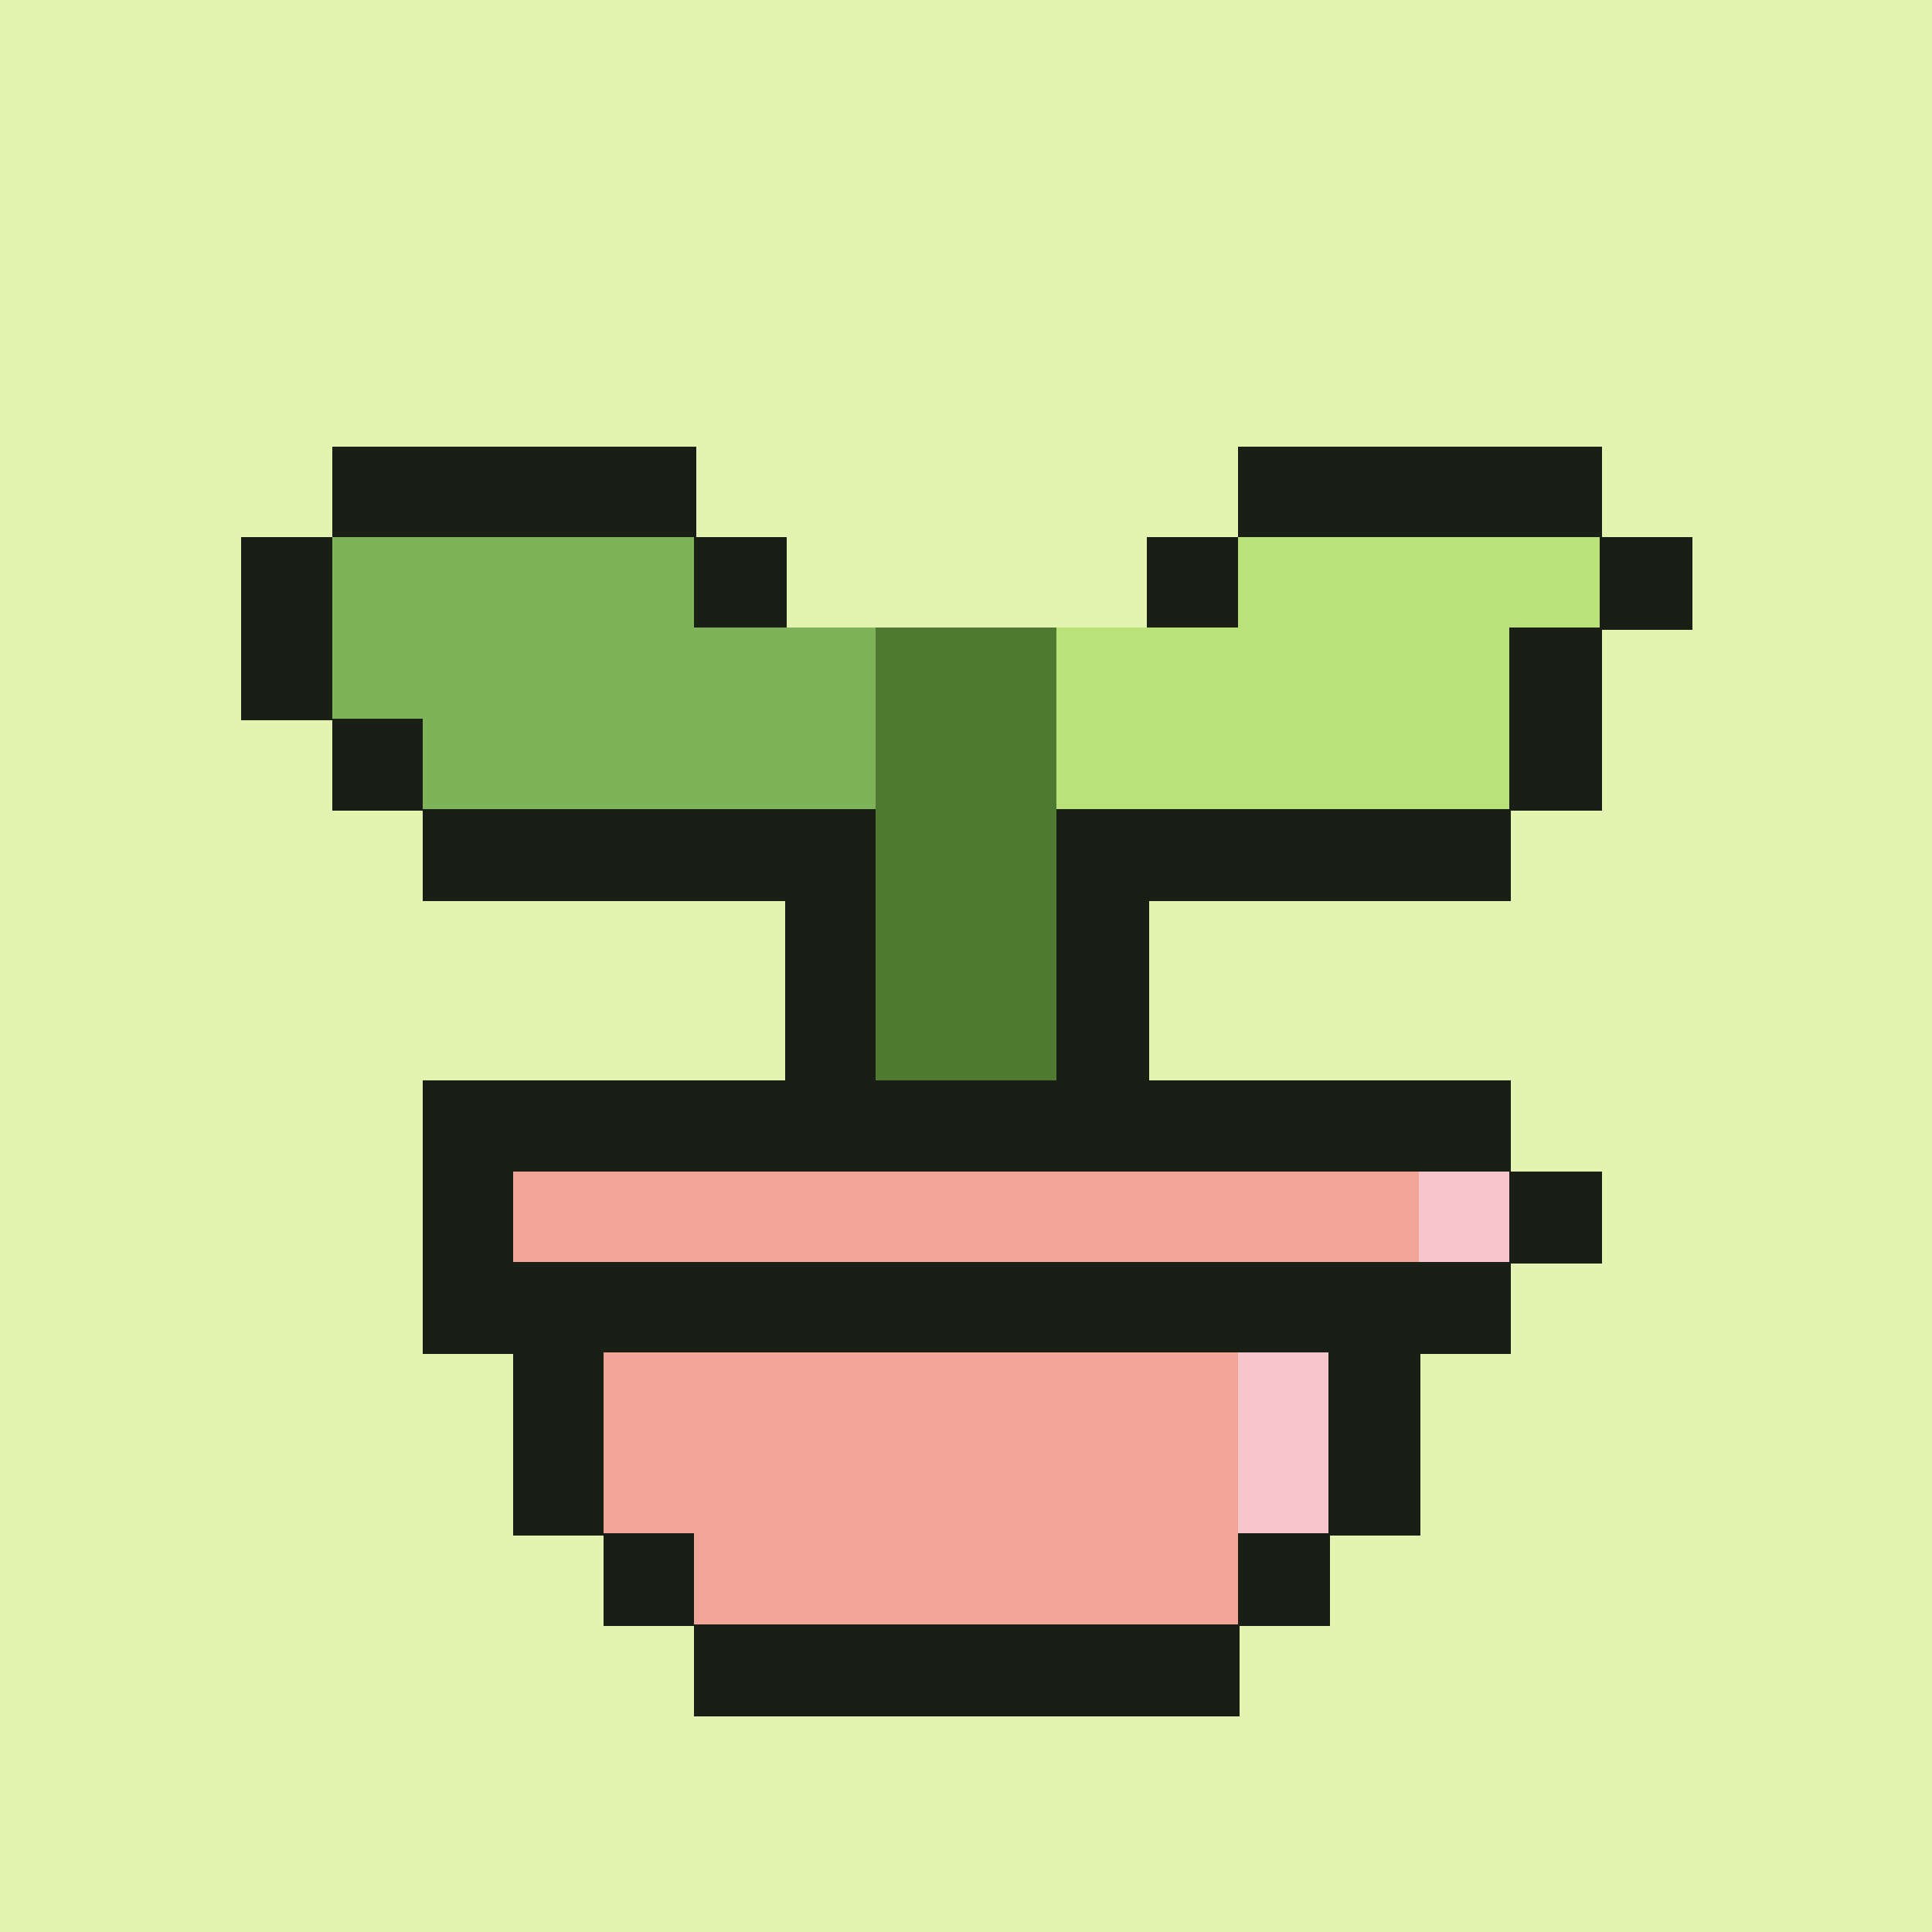
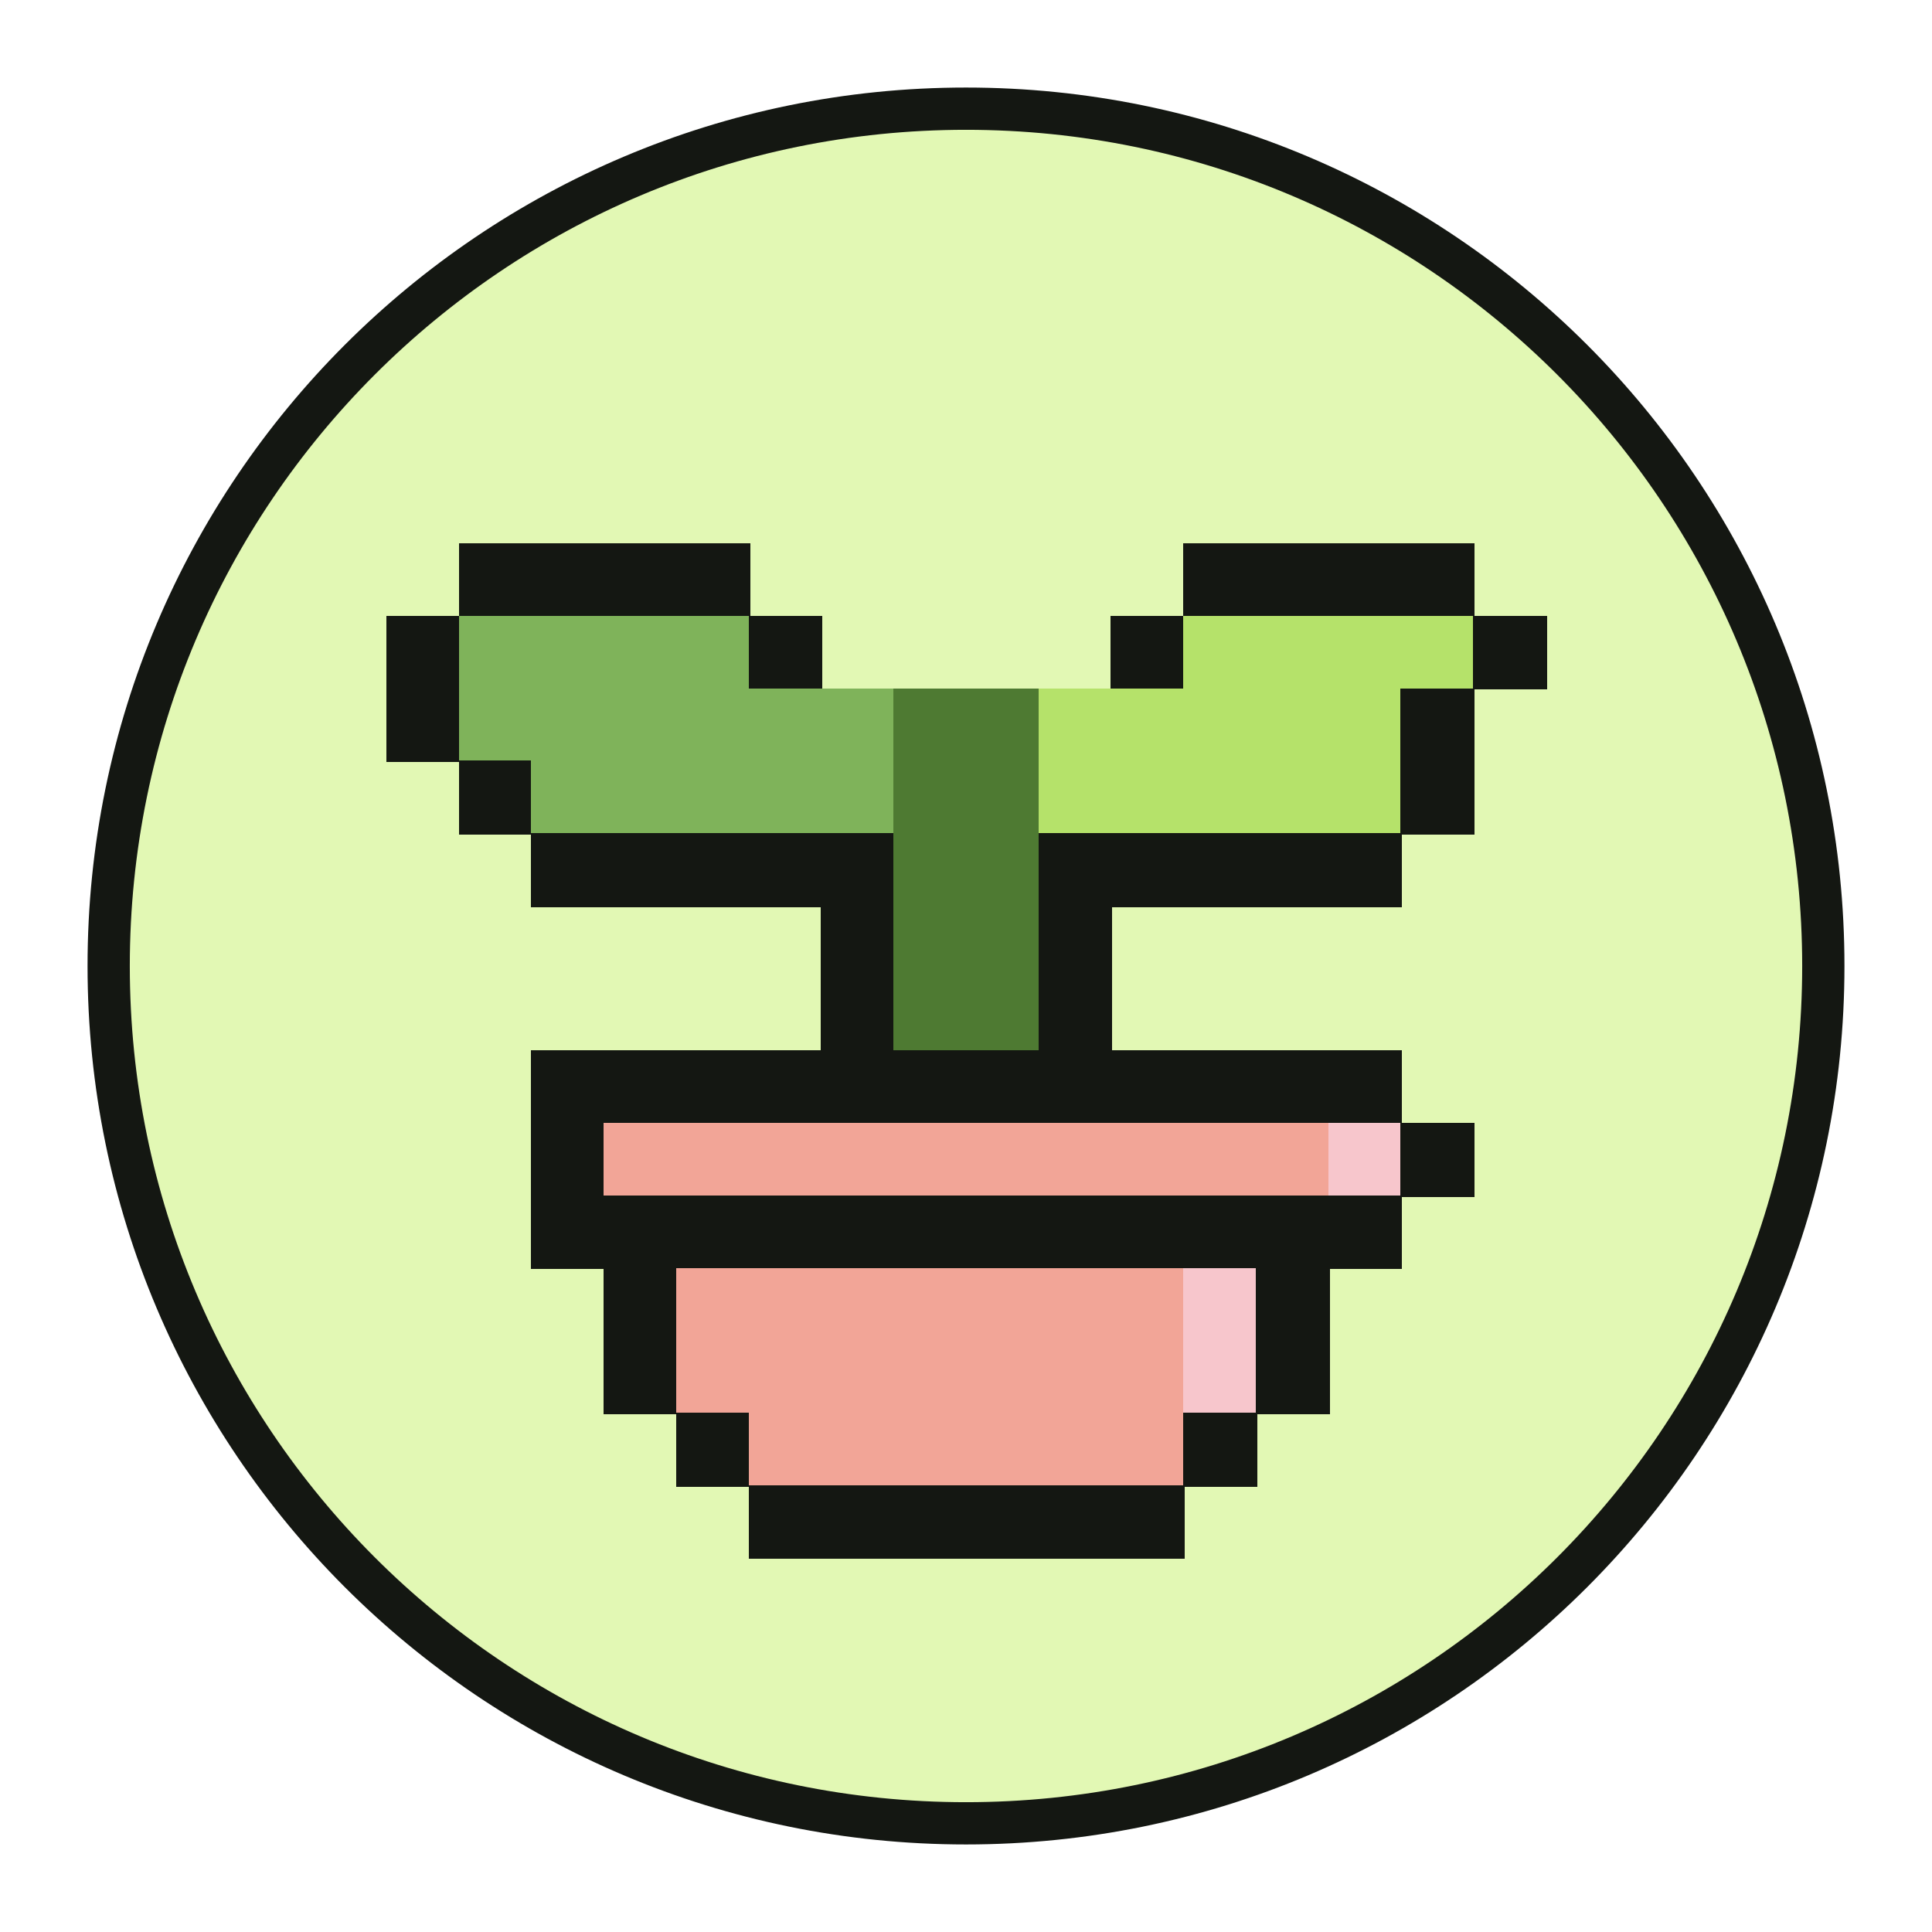
- <svg xmlns="http://www.w3.org/2000/svg" viewBox="0 0 16 16" shape-rendering="crispEdges">
-   <rect width="16" height="16" fill="#E3F4B0" />
-   <g transform="translate(2 2.2) scale(0.75)">
-     <rect x="1" y="2" width="1.02" height="1.02" fill="#1A1F16" />
-     <rect x="2" y="2" width="1.02" height="1.02" fill="#1A1F16" />
-     <rect x="3" y="2" width="1.02" height="1.02" fill="#1A1F16" />
-     <rect x="4" y="2" width="1.02" height="1.02" fill="#1A1F16" />
-     <rect x="11" y="2" width="1.02" height="1.02" fill="#1A1F16" />
-     <rect x="12" y="2" width="1.02" height="1.02" fill="#1A1F16" />
-     <rect x="13" y="2" width="1.02" height="1.02" fill="#1A1F16" />
-     <rect x="14" y="2" width="1.02" height="1.02" fill="#1A1F16" />
-     <rect x="0" y="3" width="1.02" height="1.02" fill="#1A1F16" />
+ <svg xmlns="http://www.w3.org/2000/svg" viewBox="0 0 16 16">
+   <rect width="16" height="16" fill="#FFFFFF" />
+   <circle cx="8" cy="8" r="7.1" fill="#E2F8B4" stroke="#141712" stroke-width="0.35" />
+   <g transform="translate(3.2 3.3) scale(0.6)" shape-rendering="crispEdges">
+     <rect x="1" y="2" width="1.02" height="1.02" fill="#141712" />
+     <rect x="2" y="2" width="1.02" height="1.02" fill="#141712" />
+     <rect x="3" y="2" width="1.02" height="1.02" fill="#141712" />
+     <rect x="4" y="2" width="1.02" height="1.02" fill="#141712" />
+     <rect x="11" y="2" width="1.02" height="1.02" fill="#141712" />
+     <rect x="12" y="2" width="1.02" height="1.02" fill="#141712" />
+     <rect x="13" y="2" width="1.02" height="1.02" fill="#141712" />
+     <rect x="14" y="2" width="1.02" height="1.02" fill="#141712" />
+     <rect x="0" y="3" width="1.02" height="1.02" fill="#141712" />
    <rect x="1" y="3" width="1.02" height="1.02" fill="#7FB35A" />
    <rect x="2" y="3" width="1.02" height="1.02" fill="#7FB35A" />
    <rect x="3" y="3" width="1.02" height="1.02" fill="#7FB35A" />
    <rect x="4" y="3" width="1.02" height="1.02" fill="#7FB35A" />
-     <rect x="5" y="3" width="1.02" height="1.02" fill="#1A1F16" />
-     <rect x="10" y="3" width="1.02" height="1.02" fill="#1A1F16" />
-     <rect x="11" y="3" width="1.02" height="1.02" fill="#B9E27A" />
-     <rect x="12" y="3" width="1.02" height="1.02" fill="#B9E27A" />
-     <rect x="13" y="3" width="1.02" height="1.02" fill="#B9E27A" />
-     <rect x="14" y="3" width="1.02" height="1.02" fill="#B9E27A" />
-     <rect x="15" y="3" width="1.02" height="1.02" fill="#1A1F16" />
-     <rect x="0" y="4" width="1.02" height="1.02" fill="#1A1F16" />
+     <rect x="5" y="3" width="1.02" height="1.02" fill="#141712" />
+     <rect x="10" y="3" width="1.02" height="1.02" fill="#141712" />
+     <rect x="11" y="3" width="1.02" height="1.02" fill="#B5E26A" />
+     <rect x="12" y="3" width="1.02" height="1.02" fill="#B5E26A" />
+     <rect x="13" y="3" width="1.02" height="1.02" fill="#B5E26A" />
+     <rect x="14" y="3" width="1.02" height="1.02" fill="#B5E26A" />
+     <rect x="15" y="3" width="1.02" height="1.02" fill="#141712" />
+     <rect x="0" y="4" width="1.02" height="1.02" fill="#141712" />
    <rect x="1" y="4" width="1.02" height="1.02" fill="#7FB35A" />
    <rect x="2" y="4" width="1.02" height="1.02" fill="#7FB35A" />
    <rect x="3" y="4" width="1.02" height="1.02" fill="#7FB35A" />
    <rect x="4" y="4" width="1.02" height="1.02" fill="#7FB35A" />
    <rect x="5" y="4" width="1.02" height="1.02" fill="#7FB35A" />
    <rect x="6" y="4" width="1.02" height="1.02" fill="#7FB35A" />
    <rect x="7" y="4" width="1.02" height="1.02" fill="#4E7A32" />
    <rect x="8" y="4" width="1.02" height="1.02" fill="#4E7A32" />
-     <rect x="9" y="4" width="1.02" height="1.02" fill="#B9E27A" />
-     <rect x="10" y="4" width="1.02" height="1.02" fill="#B9E27A" />
-     <rect x="11" y="4" width="1.02" height="1.02" fill="#B9E27A" />
-     <rect x="12" y="4" width="1.02" height="1.02" fill="#B9E27A" />
-     <rect x="13" y="4" width="1.02" height="1.02" fill="#B9E27A" />
-     <rect x="14" y="4" width="1.02" height="1.02" fill="#1A1F16" />
-     <rect x="1" y="5" width="1.02" height="1.02" fill="#1A1F16" />
+     <rect x="9" y="4" width="1.02" height="1.02" fill="#B5E26A" />
+     <rect x="10" y="4" width="1.02" height="1.02" fill="#B5E26A" />
+     <rect x="11" y="4" width="1.02" height="1.02" fill="#B5E26A" />
+     <rect x="12" y="4" width="1.02" height="1.02" fill="#B5E26A" />
+     <rect x="13" y="4" width="1.02" height="1.02" fill="#B5E26A" />
+     <rect x="14" y="4" width="1.02" height="1.02" fill="#141712" />
+     <rect x="1" y="5" width="1.02" height="1.02" fill="#141712" />
    <rect x="2" y="5" width="1.02" height="1.02" fill="#7FB35A" />
    <rect x="3" y="5" width="1.02" height="1.02" fill="#7FB35A" />
    <rect x="4" y="5" width="1.02" height="1.02" fill="#7FB35A" />
    <rect x="5" y="5" width="1.02" height="1.02" fill="#7FB35A" />
    <rect x="6" y="5" width="1.02" height="1.02" fill="#7FB35A" />
    <rect x="7" y="5" width="1.02" height="1.02" fill="#4E7A32" />
    <rect x="8" y="5" width="1.02" height="1.02" fill="#4E7A32" />
-     <rect x="9" y="5" width="1.02" height="1.02" fill="#B9E27A" />
-     <rect x="10" y="5" width="1.02" height="1.02" fill="#B9E27A" />
-     <rect x="11" y="5" width="1.02" height="1.02" fill="#B9E27A" />
-     <rect x="12" y="5" width="1.02" height="1.02" fill="#B9E27A" />
-     <rect x="13" y="5" width="1.02" height="1.02" fill="#B9E27A" />
-     <rect x="14" y="5" width="1.02" height="1.02" fill="#1A1F16" />
-     <rect x="2" y="6" width="1.02" height="1.02" fill="#1A1F16" />
-     <rect x="3" y="6" width="1.02" height="1.02" fill="#1A1F16" />
-     <rect x="4" y="6" width="1.02" height="1.02" fill="#1A1F16" />
-     <rect x="5" y="6" width="1.02" height="1.02" fill="#1A1F16" />
-     <rect x="6" y="6" width="1.02" height="1.02" fill="#1A1F16" />
+     <rect x="9" y="5" width="1.02" height="1.02" fill="#B5E26A" />
+     <rect x="10" y="5" width="1.02" height="1.02" fill="#B5E26A" />
+     <rect x="11" y="5" width="1.02" height="1.02" fill="#B5E26A" />
+     <rect x="12" y="5" width="1.02" height="1.02" fill="#B5E26A" />
+     <rect x="13" y="5" width="1.02" height="1.02" fill="#B5E26A" />
+     <rect x="14" y="5" width="1.02" height="1.02" fill="#141712" />
+     <rect x="2" y="6" width="1.02" height="1.02" fill="#141712" />
+     <rect x="3" y="6" width="1.02" height="1.02" fill="#141712" />
+     <rect x="4" y="6" width="1.02" height="1.02" fill="#141712" />
+     <rect x="5" y="6" width="1.02" height="1.02" fill="#141712" />
+     <rect x="6" y="6" width="1.02" height="1.02" fill="#141712" />
    <rect x="7" y="6" width="1.02" height="1.02" fill="#4E7A32" />
    <rect x="8" y="6" width="1.02" height="1.02" fill="#4E7A32" />
-     <rect x="9" y="6" width="1.02" height="1.02" fill="#1A1F16" />
-     <rect x="10" y="6" width="1.02" height="1.02" fill="#1A1F16" />
-     <rect x="11" y="6" width="1.02" height="1.02" fill="#1A1F16" />
-     <rect x="12" y="6" width="1.02" height="1.02" fill="#1A1F16" />
-     <rect x="13" y="6" width="1.02" height="1.02" fill="#1A1F16" />
-     <rect x="6" y="7" width="1.02" height="1.02" fill="#1A1F16" />
+     <rect x="9" y="6" width="1.02" height="1.02" fill="#141712" />
+     <rect x="10" y="6" width="1.02" height="1.02" fill="#141712" />
+     <rect x="11" y="6" width="1.02" height="1.02" fill="#141712" />
+     <rect x="12" y="6" width="1.02" height="1.02" fill="#141712" />
+     <rect x="13" y="6" width="1.02" height="1.02" fill="#141712" />
+     <rect x="6" y="7" width="1.02" height="1.02" fill="#141712" />
    <rect x="7" y="7" width="1.02" height="1.02" fill="#4E7A32" />
    <rect x="8" y="7" width="1.02" height="1.02" fill="#4E7A32" />
-     <rect x="9" y="7" width="1.02" height="1.02" fill="#1A1F16" />
-     <rect x="6" y="8" width="1.02" height="1.02" fill="#1A1F16" />
+     <rect x="9" y="7" width="1.02" height="1.02" fill="#141712" />
+     <rect x="6" y="8" width="1.02" height="1.02" fill="#141712" />
    <rect x="7" y="8" width="1.02" height="1.02" fill="#4E7A32" />
    <rect x="8" y="8" width="1.02" height="1.02" fill="#4E7A32" />
-     <rect x="9" y="8" width="1.02" height="1.02" fill="#1A1F16" />
-     <rect x="2" y="9" width="1.02" height="1.02" fill="#1A1F16" />
-     <rect x="3" y="9" width="1.02" height="1.02" fill="#1A1F16" />
-     <rect x="4" y="9" width="1.02" height="1.02" fill="#1A1F16" />
-     <rect x="5" y="9" width="1.02" height="1.02" fill="#1A1F16" />
-     <rect x="6" y="9" width="1.02" height="1.02" fill="#1A1F16" />
-     <rect x="7" y="9" width="1.02" height="1.02" fill="#1A1F16" />
-     <rect x="8" y="9" width="1.02" height="1.02" fill="#1A1F16" />
-     <rect x="9" y="9" width="1.02" height="1.02" fill="#1A1F16" />
-     <rect x="10" y="9" width="1.02" height="1.02" fill="#1A1F16" />
-     <rect x="11" y="9" width="1.02" height="1.02" fill="#1A1F16" />
-     <rect x="12" y="9" width="1.02" height="1.02" fill="#1A1F16" />
-     <rect x="13" y="9" width="1.02" height="1.02" fill="#1A1F16" />
-     <rect x="2" y="10" width="1.02" height="1.02" fill="#1A1F16" />
+     <rect x="9" y="8" width="1.02" height="1.02" fill="#141712" />
+     <rect x="2" y="9" width="1.02" height="1.02" fill="#141712" />
+     <rect x="3" y="9" width="1.02" height="1.02" fill="#141712" />
+     <rect x="4" y="9" width="1.02" height="1.02" fill="#141712" />
+     <rect x="5" y="9" width="1.02" height="1.02" fill="#141712" />
+     <rect x="6" y="9" width="1.02" height="1.02" fill="#141712" />
+     <rect x="7" y="9" width="1.02" height="1.02" fill="#141712" />
+     <rect x="8" y="9" width="1.02" height="1.02" fill="#141712" />
+     <rect x="9" y="9" width="1.02" height="1.02" fill="#141712" />
+     <rect x="10" y="9" width="1.02" height="1.02" fill="#141712" />
+     <rect x="11" y="9" width="1.02" height="1.02" fill="#141712" />
+     <rect x="12" y="9" width="1.02" height="1.02" fill="#141712" />
+     <rect x="13" y="9" width="1.02" height="1.02" fill="#141712" />
+     <rect x="2" y="10" width="1.02" height="1.02" fill="#141712" />
    <rect x="3" y="10" width="1.02" height="1.02" fill="#F2A597" />
    <rect x="4" y="10" width="1.02" height="1.02" fill="#F2A597" />
    <rect x="5" y="10" width="1.02" height="1.02" fill="#F2A597" />
    <rect x="6" y="10" width="1.02" height="1.02" fill="#F2A597" />
    <rect x="7" y="10" width="1.02" height="1.02" fill="#F2A597" />
    <rect x="8" y="10" width="1.02" height="1.02" fill="#F2A597" />
    <rect x="9" y="10" width="1.02" height="1.02" fill="#F2A597" />
    <rect x="10" y="10" width="1.02" height="1.02" fill="#F2A597" />
    <rect x="11" y="10" width="1.02" height="1.02" fill="#F2A597" />
    <rect x="12" y="10" width="1.02" height="1.02" fill="#F2A597" />
    <rect x="13" y="10" width="1.02" height="1.02" fill="#F7C6CC" />
-     <rect x="14" y="10" width="1.02" height="1.02" fill="#1A1F16" />
-     <rect x="2" y="11" width="1.02" height="1.02" fill="#1A1F16" />
-     <rect x="3" y="11" width="1.02" height="1.02" fill="#1A1F16" />
-     <rect x="4" y="11" width="1.02" height="1.02" fill="#1A1F16" />
-     <rect x="5" y="11" width="1.02" height="1.02" fill="#1A1F16" />
-     <rect x="6" y="11" width="1.02" height="1.02" fill="#1A1F16" />
-     <rect x="7" y="11" width="1.02" height="1.02" fill="#1A1F16" />
-     <rect x="8" y="11" width="1.02" height="1.02" fill="#1A1F16" />
-     <rect x="9" y="11" width="1.02" height="1.02" fill="#1A1F16" />
-     <rect x="10" y="11" width="1.02" height="1.02" fill="#1A1F16" />
-     <rect x="11" y="11" width="1.02" height="1.02" fill="#1A1F16" />
-     <rect x="12" y="11" width="1.02" height="1.02" fill="#1A1F16" />
-     <rect x="13" y="11" width="1.02" height="1.02" fill="#1A1F16" />
-     <rect x="3" y="12" width="1.02" height="1.02" fill="#1A1F16" />
+     <rect x="14" y="10" width="1.02" height="1.02" fill="#141712" />
+     <rect x="2" y="11" width="1.02" height="1.02" fill="#141712" />
+     <rect x="3" y="11" width="1.02" height="1.02" fill="#141712" />
+     <rect x="4" y="11" width="1.02" height="1.02" fill="#141712" />
+     <rect x="5" y="11" width="1.02" height="1.02" fill="#141712" />
+     <rect x="6" y="11" width="1.02" height="1.02" fill="#141712" />
+     <rect x="7" y="11" width="1.02" height="1.02" fill="#141712" />
+     <rect x="8" y="11" width="1.02" height="1.02" fill="#141712" />
+     <rect x="9" y="11" width="1.02" height="1.02" fill="#141712" />
+     <rect x="10" y="11" width="1.02" height="1.02" fill="#141712" />
+     <rect x="11" y="11" width="1.02" height="1.02" fill="#141712" />
+     <rect x="12" y="11" width="1.02" height="1.02" fill="#141712" />
+     <rect x="13" y="11" width="1.02" height="1.02" fill="#141712" />
+     <rect x="3" y="12" width="1.02" height="1.02" fill="#141712" />
    <rect x="4" y="12" width="1.02" height="1.02" fill="#F2A597" />
    <rect x="5" y="12" width="1.02" height="1.02" fill="#F2A597" />
    <rect x="6" y="12" width="1.02" height="1.02" fill="#F2A597" />
    <rect x="7" y="12" width="1.02" height="1.02" fill="#F2A597" />
    <rect x="8" y="12" width="1.02" height="1.02" fill="#F2A597" />
    <rect x="9" y="12" width="1.02" height="1.02" fill="#F2A597" />
    <rect x="10" y="12" width="1.02" height="1.02" fill="#F2A597" />
    <rect x="11" y="12" width="1.02" height="1.02" fill="#F7C6CC" />
-     <rect x="12" y="12" width="1.02" height="1.02" fill="#1A1F16" />
-     <rect x="3" y="13" width="1.02" height="1.02" fill="#1A1F16" />
+     <rect x="12" y="12" width="1.02" height="1.02" fill="#141712" />
+     <rect x="3" y="13" width="1.02" height="1.02" fill="#141712" />
    <rect x="4" y="13" width="1.02" height="1.02" fill="#F2A597" />
    <rect x="5" y="13" width="1.02" height="1.02" fill="#F2A597" />
    <rect x="6" y="13" width="1.02" height="1.02" fill="#F2A597" />
    <rect x="7" y="13" width="1.02" height="1.02" fill="#F2A597" />
    <rect x="8" y="13" width="1.02" height="1.02" fill="#F2A597" />
    <rect x="9" y="13" width="1.02" height="1.02" fill="#F2A597" />
    <rect x="10" y="13" width="1.02" height="1.02" fill="#F2A597" />
    <rect x="11" y="13" width="1.02" height="1.02" fill="#F7C6CC" />
-     <rect x="12" y="13" width="1.02" height="1.02" fill="#1A1F16" />
-     <rect x="4" y="14" width="1.02" height="1.02" fill="#1A1F16" />
+     <rect x="12" y="13" width="1.02" height="1.02" fill="#141712" />
+     <rect x="4" y="14" width="1.02" height="1.02" fill="#141712" />
    <rect x="5" y="14" width="1.02" height="1.02" fill="#F2A597" />
    <rect x="6" y="14" width="1.02" height="1.02" fill="#F2A597" />
    <rect x="7" y="14" width="1.02" height="1.02" fill="#F2A597" />
    <rect x="8" y="14" width="1.02" height="1.02" fill="#F2A597" />
    <rect x="9" y="14" width="1.02" height="1.02" fill="#F2A597" />
    <rect x="10" y="14" width="1.02" height="1.02" fill="#F2A597" />
-     <rect x="11" y="14" width="1.02" height="1.02" fill="#1A1F16" />
-     <rect x="5" y="15" width="1.02" height="1.02" fill="#1A1F16" />
-     <rect x="6" y="15" width="1.02" height="1.02" fill="#1A1F16" />
-     <rect x="7" y="15" width="1.02" height="1.02" fill="#1A1F16" />
-     <rect x="8" y="15" width="1.02" height="1.02" fill="#1A1F16" />
-     <rect x="9" y="15" width="1.02" height="1.02" fill="#1A1F16" />
-     <rect x="10" y="15" width="1.02" height="1.02" fill="#1A1F16" />
+     <rect x="11" y="14" width="1.02" height="1.02" fill="#141712" />
+     <rect x="5" y="15" width="1.02" height="1.02" fill="#141712" />
+     <rect x="6" y="15" width="1.02" height="1.02" fill="#141712" />
+     <rect x="7" y="15" width="1.02" height="1.02" fill="#141712" />
+     <rect x="8" y="15" width="1.02" height="1.02" fill="#141712" />
+     <rect x="9" y="15" width="1.02" height="1.02" fill="#141712" />
+     <rect x="10" y="15" width="1.02" height="1.02" fill="#141712" />
  </g>
</svg>
